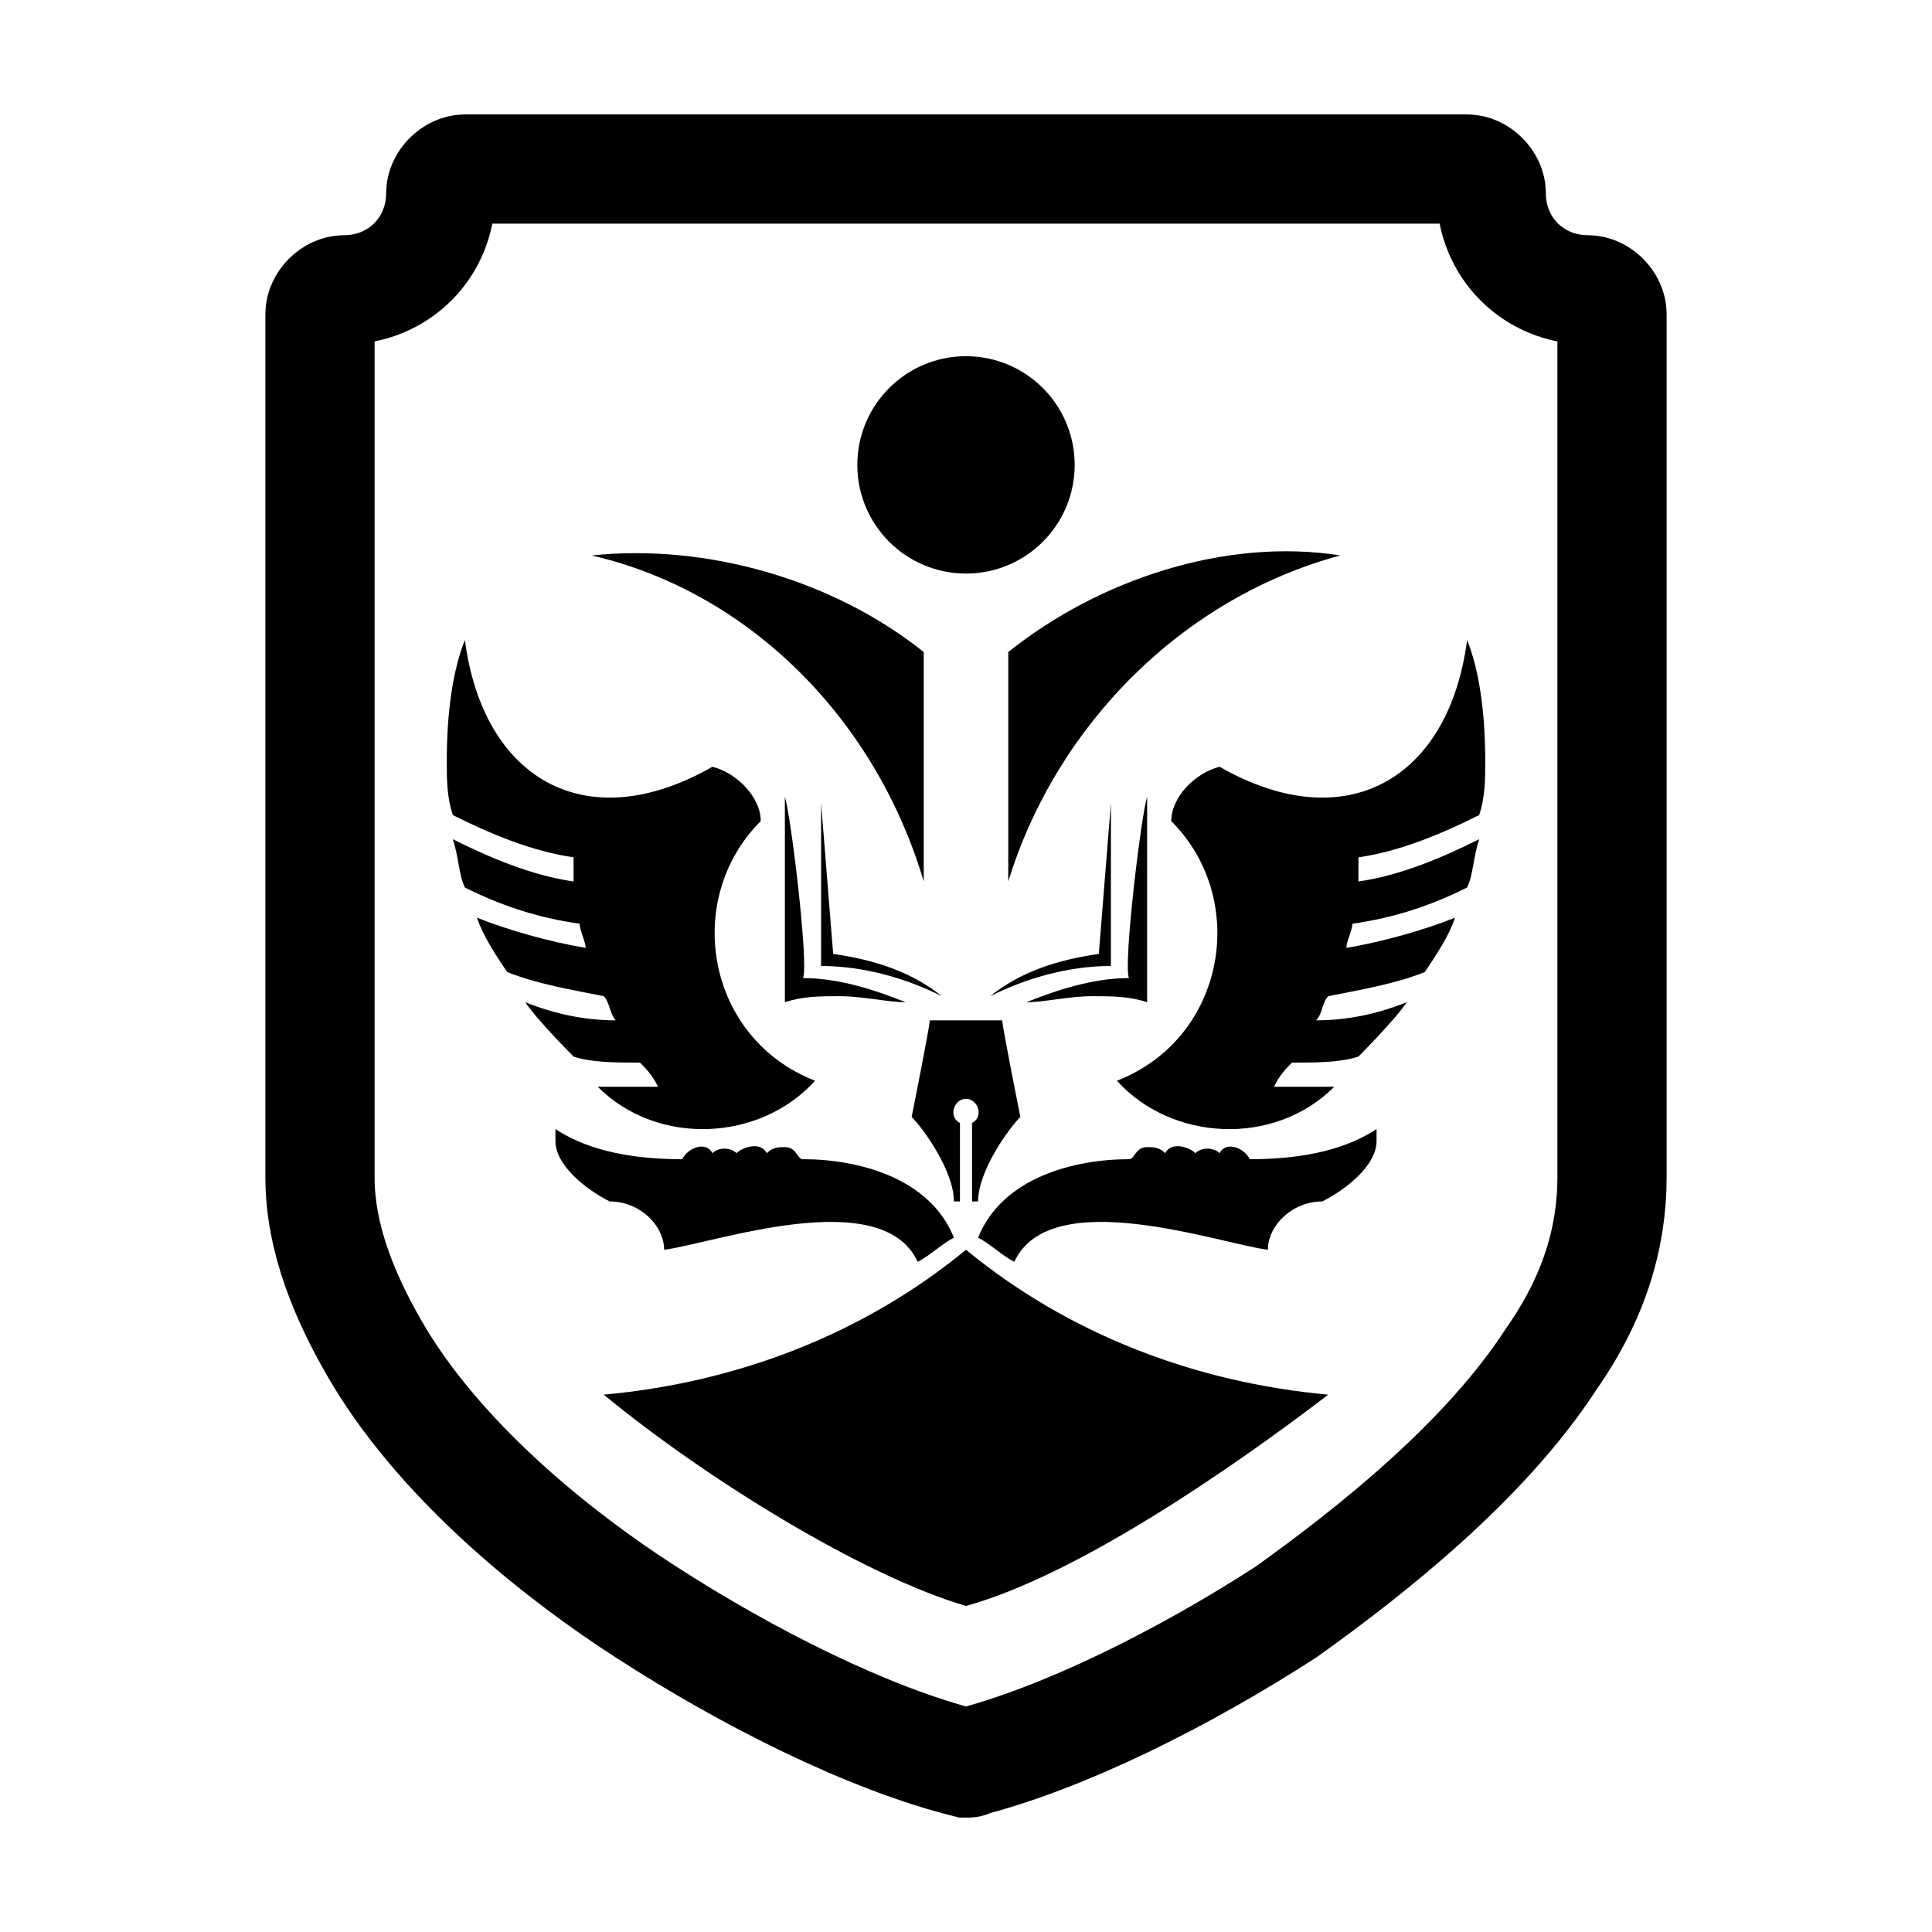
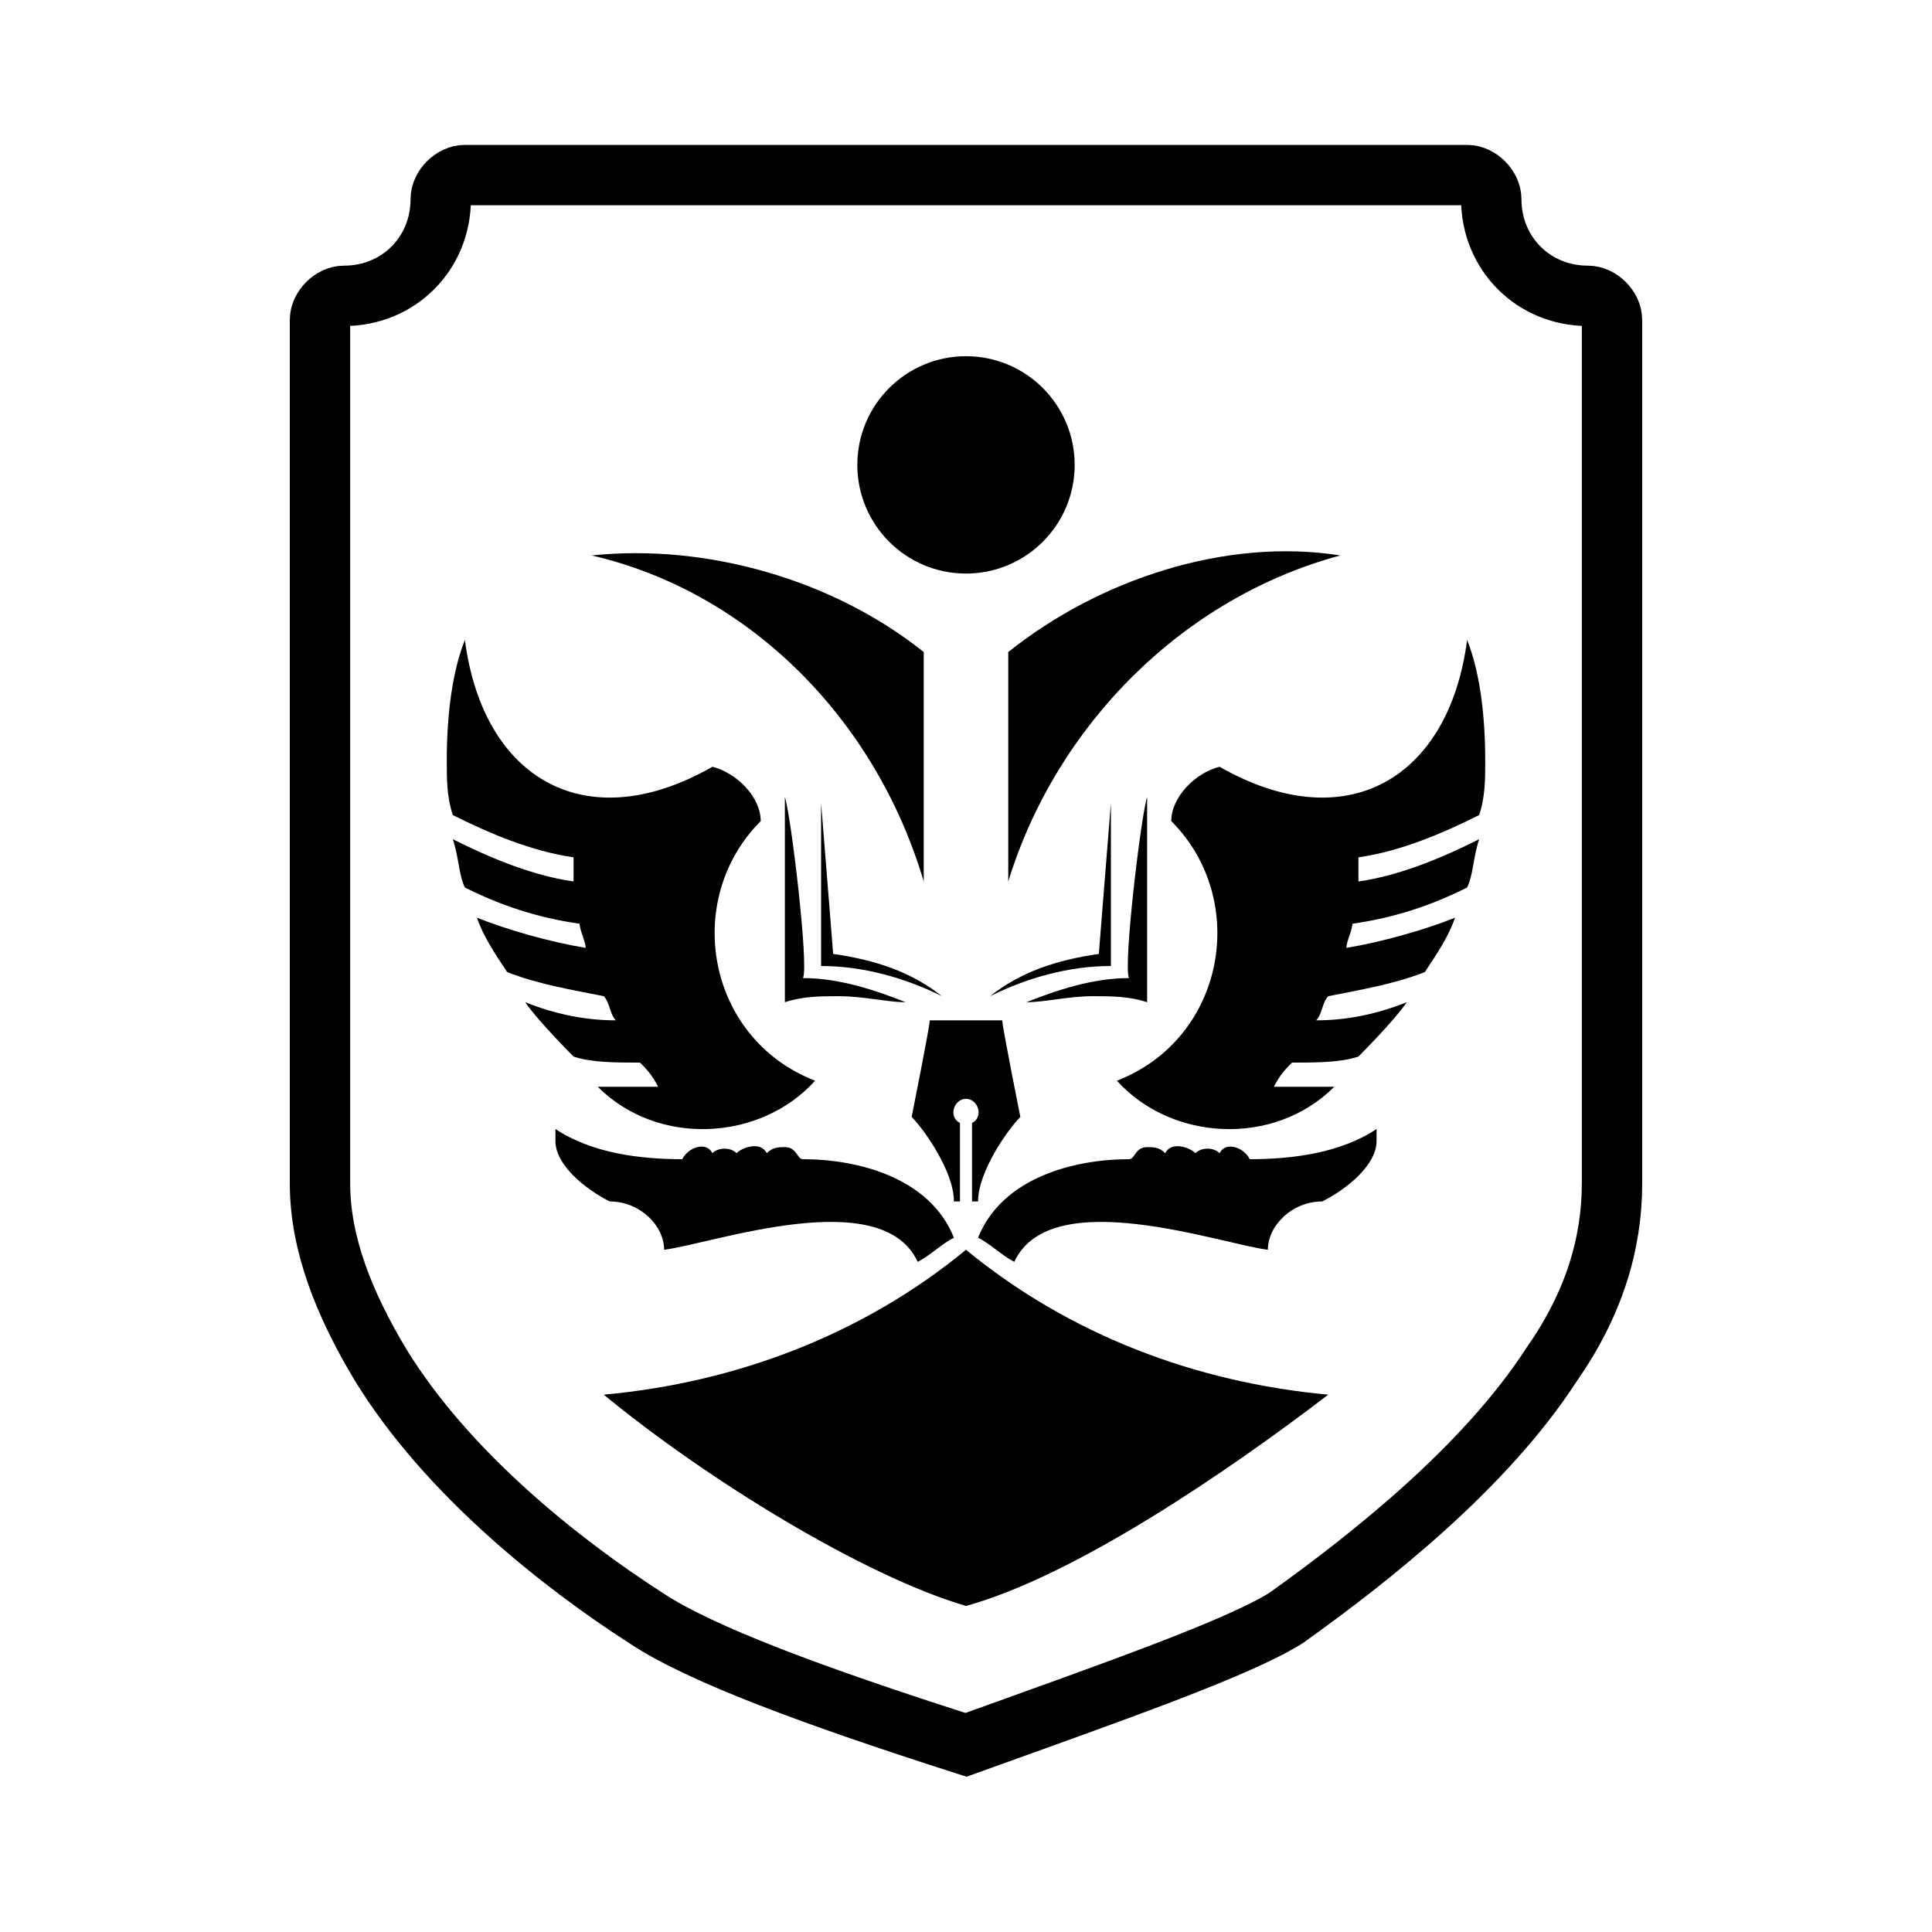
- <svg xmlns="http://www.w3.org/2000/svg" version="1.1" id="Layer_1" x="0px" y="0px" viewBox="0 0 32 32" style="enable-background:new 0 0 32 32;" xml:space="preserve">
-   <style type="text/css">
- 	.st0{fill:none;stroke:#000000;stroke-width:1.809;stroke-miterlimit:5.333;}
- </style>
-   <path class="st0" d="M16,29.2L16,29.2c-1.6-0.4-3.6-1.4-5.3-2.5c-1.4-0.9-3.3-2.4-4.4-4.2c-0.6-1-1-2-1-3V5.2c0-0.2,0.2-0.4,0.4-0.4  c0.9,0,1.6-0.7,1.6-1.6c0-0.2,0.2-0.4,0.4-0.4h16.6c0.2,0,0.4,0.2,0.4,0.4c0,0.9,0.7,1.6,1.6,1.6c0.2,0,0.4,0.2,0.4,0.4v14.3  c0,1-0.3,2-1,3c-1.1,1.7-3,3.2-4.4,4.2C19.6,27.8,17.6,28.8,16,29.2C16.1,29.2,16,29.2,16,29.2z" />
-   <path d="M16,20.7c-1.7,1.4-3.8,2.2-6,2.4c1.7,1.4,4.3,3,6,3.5c1.8-0.5,4.3-2.2,6-3.5C19.8,22.9,17.7,22.1,16,20.7z" />
-   <g>
-     <path d="M22.2,9.2c-2.6,0.7-4.7,2.8-5.5,5.4v-3.8C18.2,9.6,20.3,8.9,22.2,9.2z" />
-     <path d="M15.3,14.6v-3.8c-1.5-1.2-3.6-1.8-5.5-1.6C12.4,9.8,14.5,11.9,15.3,14.6z" />
+ <svg xmlns="http://www.w3.org/2000/svg" viewBox="0 0 32 32">
+   <path fill="none" stroke="currentColor" stroke-miterlimit="10" d="M10.7 26.8c-1.4-.9-3.3-2.4-4.4-4.2-.6-1-1-2-1-3V5.3c0-.2.2-.4.4-.4.9 0 1.6-.7 1.6-1.6 0-.2.2-.4.4-.4h16.6c.2 0 .4.2.4.4 0 .9.7 1.6 1.6 1.6.2 0 .4.2.4.4v14.3c0 1-.3 2-1 3-1.1 1.7-3 3.2-4.4 4.2-.8.5-2.8 1.2-5.3 2.1-2.5-.8-4.4-1.5-5.3-2.1z" />
+   <path fill="currentColor" d="M16 20.7c-1.7 1.4-3.8 2.2-6 2.4 1.7 1.4 4.3 3 6 3.5 1.8-.5 4.3-2.2 6-3.5-2.2-.2-4.3-1-6-2.4z" />
+   <g fill="currentColor">
+     <path d="M22.2 9.2c-2.6.7-4.7 2.8-5.5 5.4v-3.8c1.5-1.2 3.6-1.9 5.5-1.6zM15.3 14.6v-3.8C13.8 9.6 11.7 9 9.8 9.2c2.6.6 4.7 2.7 5.5 5.4z" />
  </g>
-   <g>
-     <path d="M22.8,18.9c0,0.4-0.5,0.8-0.9,1c-0.5,0-0.9,0.4-0.9,0.8c-0.8-0.1-3.6-1.1-4.2,0.2c-0.2-0.1-0.4-0.3-0.6-0.4   c0.4-1,1.6-1.3,2.5-1.3c0.1,0,0.1-0.2,0.3-0.2c0.1,0,0.2,0,0.3,0.1c0.1-0.2,0.4-0.1,0.5,0c0.1-0.1,0.3-0.1,0.4,0   c0.1-0.2,0.4-0.1,0.5,0.1c0.7,0,1.5-0.1,2.1-0.5C22.8,18.8,22.8,18.9,22.8,18.9z" />
-   </g>
-   <path d="M18.4,13.3V16c-0.7,0-1.4,0.2-2,0.5l0,0c0.5-0.4,1.1-0.6,1.8-0.7L18.4,13.3z" />
-   <path d="M19,13.2v3.4c-0.3-0.1-0.6-0.1-0.9-0.1c-0.4,0-0.8,0.1-1.1,0.1c0.5-0.2,1.1-0.4,1.7-0.4C18.6,16,18.9,13.5,19,13.2z" />
-   <path d="M24.6,12.6c0,0.3,0,0.6-0.1,0.9c-0.6,0.3-1.3,0.6-2,0.7c0,0.1,0,0.3,0,0.4c0.7-0.1,1.4-0.4,2-0.7c-0.1,0.3-0.1,0.6-0.2,0.8  c-0.6,0.3-1.2,0.5-1.9,0.6c0,0.1-0.1,0.3-0.1,0.4c0.6-0.1,1.3-0.3,1.8-0.5c-0.1,0.3-0.3,0.6-0.5,0.9c-0.5,0.2-1.1,0.3-1.6,0.4  c-0.1,0.1-0.1,0.3-0.2,0.4c0.5,0,1-0.1,1.5-0.3c-0.2,0.3-0.8,0.9-0.8,0.9c-0.3,0.1-0.7,0.1-1.1,0.1c-0.1,0.1-0.2,0.2-0.3,0.4  c0.3,0,0.7,0,1,0c-1,1-2.7,0.9-3.6-0.1l0,0c1.8-0.7,2.2-3,0.9-4.3c0-0.4,0.4-0.8,0.8-0.9c2.1,1.2,3.8,0.2,4.1-2.1l0,0  C24.5,11.1,24.6,11.8,24.6,12.6z" />
-   <path d="M16.6,16.9H16h-0.6c0,0.1-0.3,1.6-0.3,1.6c0.2,0.2,0.7,0.9,0.7,1.4h0.1v-1.3c-0.2-0.1-0.1-0.4,0.1-0.4s0.3,0.3,0.1,0.4v1.3  h0.1c0-0.5,0.5-1.2,0.7-1.4C16.9,18.5,16.6,17,16.6,16.9z" />
-   <path d="M7.4,12.6c0,0.3,0,0.6,0.1,0.9c0.6,0.3,1.3,0.6,2,0.7c0,0.1,0,0.3,0,0.4c-0.7-0.1-1.4-0.4-2-0.7c0.1,0.3,0.1,0.6,0.2,0.8  c0.6,0.3,1.2,0.5,1.9,0.6c0,0.1,0.1,0.3,0.1,0.4c-0.6-0.1-1.3-0.3-1.8-0.5c0.1,0.3,0.3,0.6,0.5,0.9c0.5,0.2,1.1,0.3,1.6,0.4  c0.1,0.1,0.1,0.3,0.2,0.4c-0.5,0-1-0.1-1.5-0.3c0.2,0.3,0.8,0.9,0.8,0.9c0.3,0.1,0.7,0.1,1.1,0.1c0.1,0.1,0.2,0.2,0.3,0.4  c-0.3,0-0.7,0-1,0c1,1,2.7,0.9,3.6-0.1l0,0c-1.8-0.7-2.2-3-0.9-4.3c0-0.4-0.4-0.8-0.8-0.9c-2.1,1.2-3.8,0.2-4.1-2.1l0,0  C7.5,11.1,7.4,11.8,7.4,12.6z" />
-   <circle cx="16" cy="7.7" r="1.8" />
-   <path d="M13.6,13.3V16c0.7,0,1.4,0.2,2,0.5l0,0c-0.5-0.4-1.1-0.6-1.8-0.7L13.6,13.3z" />
-   <path d="M13,13.2v3.4c0.3-0.1,0.6-0.1,0.9-0.1c0.4,0,0.8,0.1,1.1,0.1c-0.5-0.2-1.1-0.4-1.7-0.4C13.4,16,13.1,13.5,13,13.2z" />
-   <g>
-     <path d="M9.2,18.9c0,0.4,0.5,0.8,0.9,1c0.5,0,0.9,0.4,0.9,0.8c0.8-0.1,3.6-1.1,4.2,0.2c0.2-0.1,0.4-0.3,0.6-0.4   c-0.4-1-1.6-1.3-2.5-1.3c-0.1,0-0.1-0.2-0.3-0.2c-0.1,0-0.2,0-0.3,0.1c-0.1-0.2-0.4-0.1-0.5,0c-0.1-0.1-0.3-0.1-0.4,0   c-0.1-0.2-0.4-0.1-0.5,0.1c-0.7,0-1.5-0.1-2.1-0.5C9.2,18.8,9.2,18.9,9.2,18.9z" />
-   </g>
+   <path fill="currentColor" d="M22.8 18.9c0 .4-.5.8-.9 1-.5 0-.9.4-.9.8-.8-.1-3.6-1.1-4.2.2-.2-.1-.4-.3-.6-.4.4-1 1.6-1.3 2.5-1.3.1 0 .1-.2.3-.2.1 0 .2 0 .3.1.1-.2.4-.1.5 0 .1-.1.3-.1.4 0 .1-.2.4-.1.5.1.7 0 1.5-.1 2.1-.5v.2zM18.4 13.3V16c-.7 0-1.4.2-2 .5.5-.4 1.1-.6 1.8-.7l.2-2.5z" />
+   <path fill="currentColor" d="M19 13.2v3.4c-.3-.1-.6-.1-.9-.1-.4 0-.8.1-1.1.1.5-.2 1.1-.4 1.7-.4-.1-.2.2-2.7.3-3z" />
+   <path fill="currentColor" d="M24.6 12.6c0 .3 0 .6-.1.9-.6.3-1.3.6-2 .7v.4c.7-.1 1.4-.4 2-.7-.1.3-.1.6-.2.8-.6.3-1.2.5-1.9.6 0 .1-.1.3-.1.4.6-.1 1.3-.3 1.8-.5-.1.3-.3.6-.5.9-.5.2-1.1.3-1.6.4-.1.1-.1.3-.2.4.5 0 1-.1 1.5-.3-.2.3-.8.9-.8.9-.3.1-.7.1-1.1.1-.1.1-.2.2-.3.4h1c-1 1-2.7.9-3.6-.1 1.8-.7 2.2-3 .9-4.3 0-.4.4-.8.8-.9 2.1 1.2 3.8.2 4.1-2.1.2.5.3 1.2.3 2zM16.6 16.9h-1.2c0 .1-.3 1.6-.3 1.6.2.2.7.9.7 1.4h.1v-1.3c-.2-.1-.1-.4.1-.4s.3.3.1.4v1.3h.1c0-.5.5-1.2.7-1.4 0 0-.3-1.5-.3-1.6zM7.4 12.6c0 .3 0 .6.1.9.6.3 1.3.6 2 .7v.4c-.7-.1-1.4-.4-2-.7.1.3.1.6.2.8.6.3 1.2.5 1.9.6 0 .1.1.3.1.4-.6-.1-1.3-.3-1.8-.5.1.3.3.6.5.9.5.2 1.1.3 1.6.4.1.1.1.3.2.4-.5 0-1-.1-1.5-.3.2.3.8.9.8.9.3.1.7.1 1.1.1.1.1.2.2.3.4h-1c1 1 2.7.9 3.6-.1-1.8-.7-2.2-3-.9-4.3 0-.4-.4-.8-.8-.9-2.1 1.2-3.8.2-4.1-2.1-.2.5-.3 1.2-.3 2z" />
+   <circle fill="currentColor" cx="16" cy="7.7" r="1.8" />
+   <path fill="currentColor" d="M13.6 13.3V16c.7 0 1.4.2 2 .5-.5-.4-1.1-.6-1.8-.7l-.2-2.5z" />
+   <path fill="currentColor" d="M13 13.2v3.4c.3-.1.6-.1.9-.1.4 0 .8.1 1.1.1-.5-.2-1.1-.4-1.7-.4.1-.2-.2-2.7-.3-3zM9.2 18.9c0 .4.5.8.9 1 .5 0 .9.4.9.8.8-.1 3.6-1.1 4.2.2.2-.1.4-.3.6-.4-.4-1-1.6-1.3-2.5-1.3-.1 0-.1-.2-.3-.2-.1 0-.2 0-.3.1-.1-.2-.4-.1-.5 0-.1-.1-.3-.1-.4 0-.1-.2-.4-.1-.5.1-.7 0-1.5-.1-2.1-.5v.2z" />
</svg>
